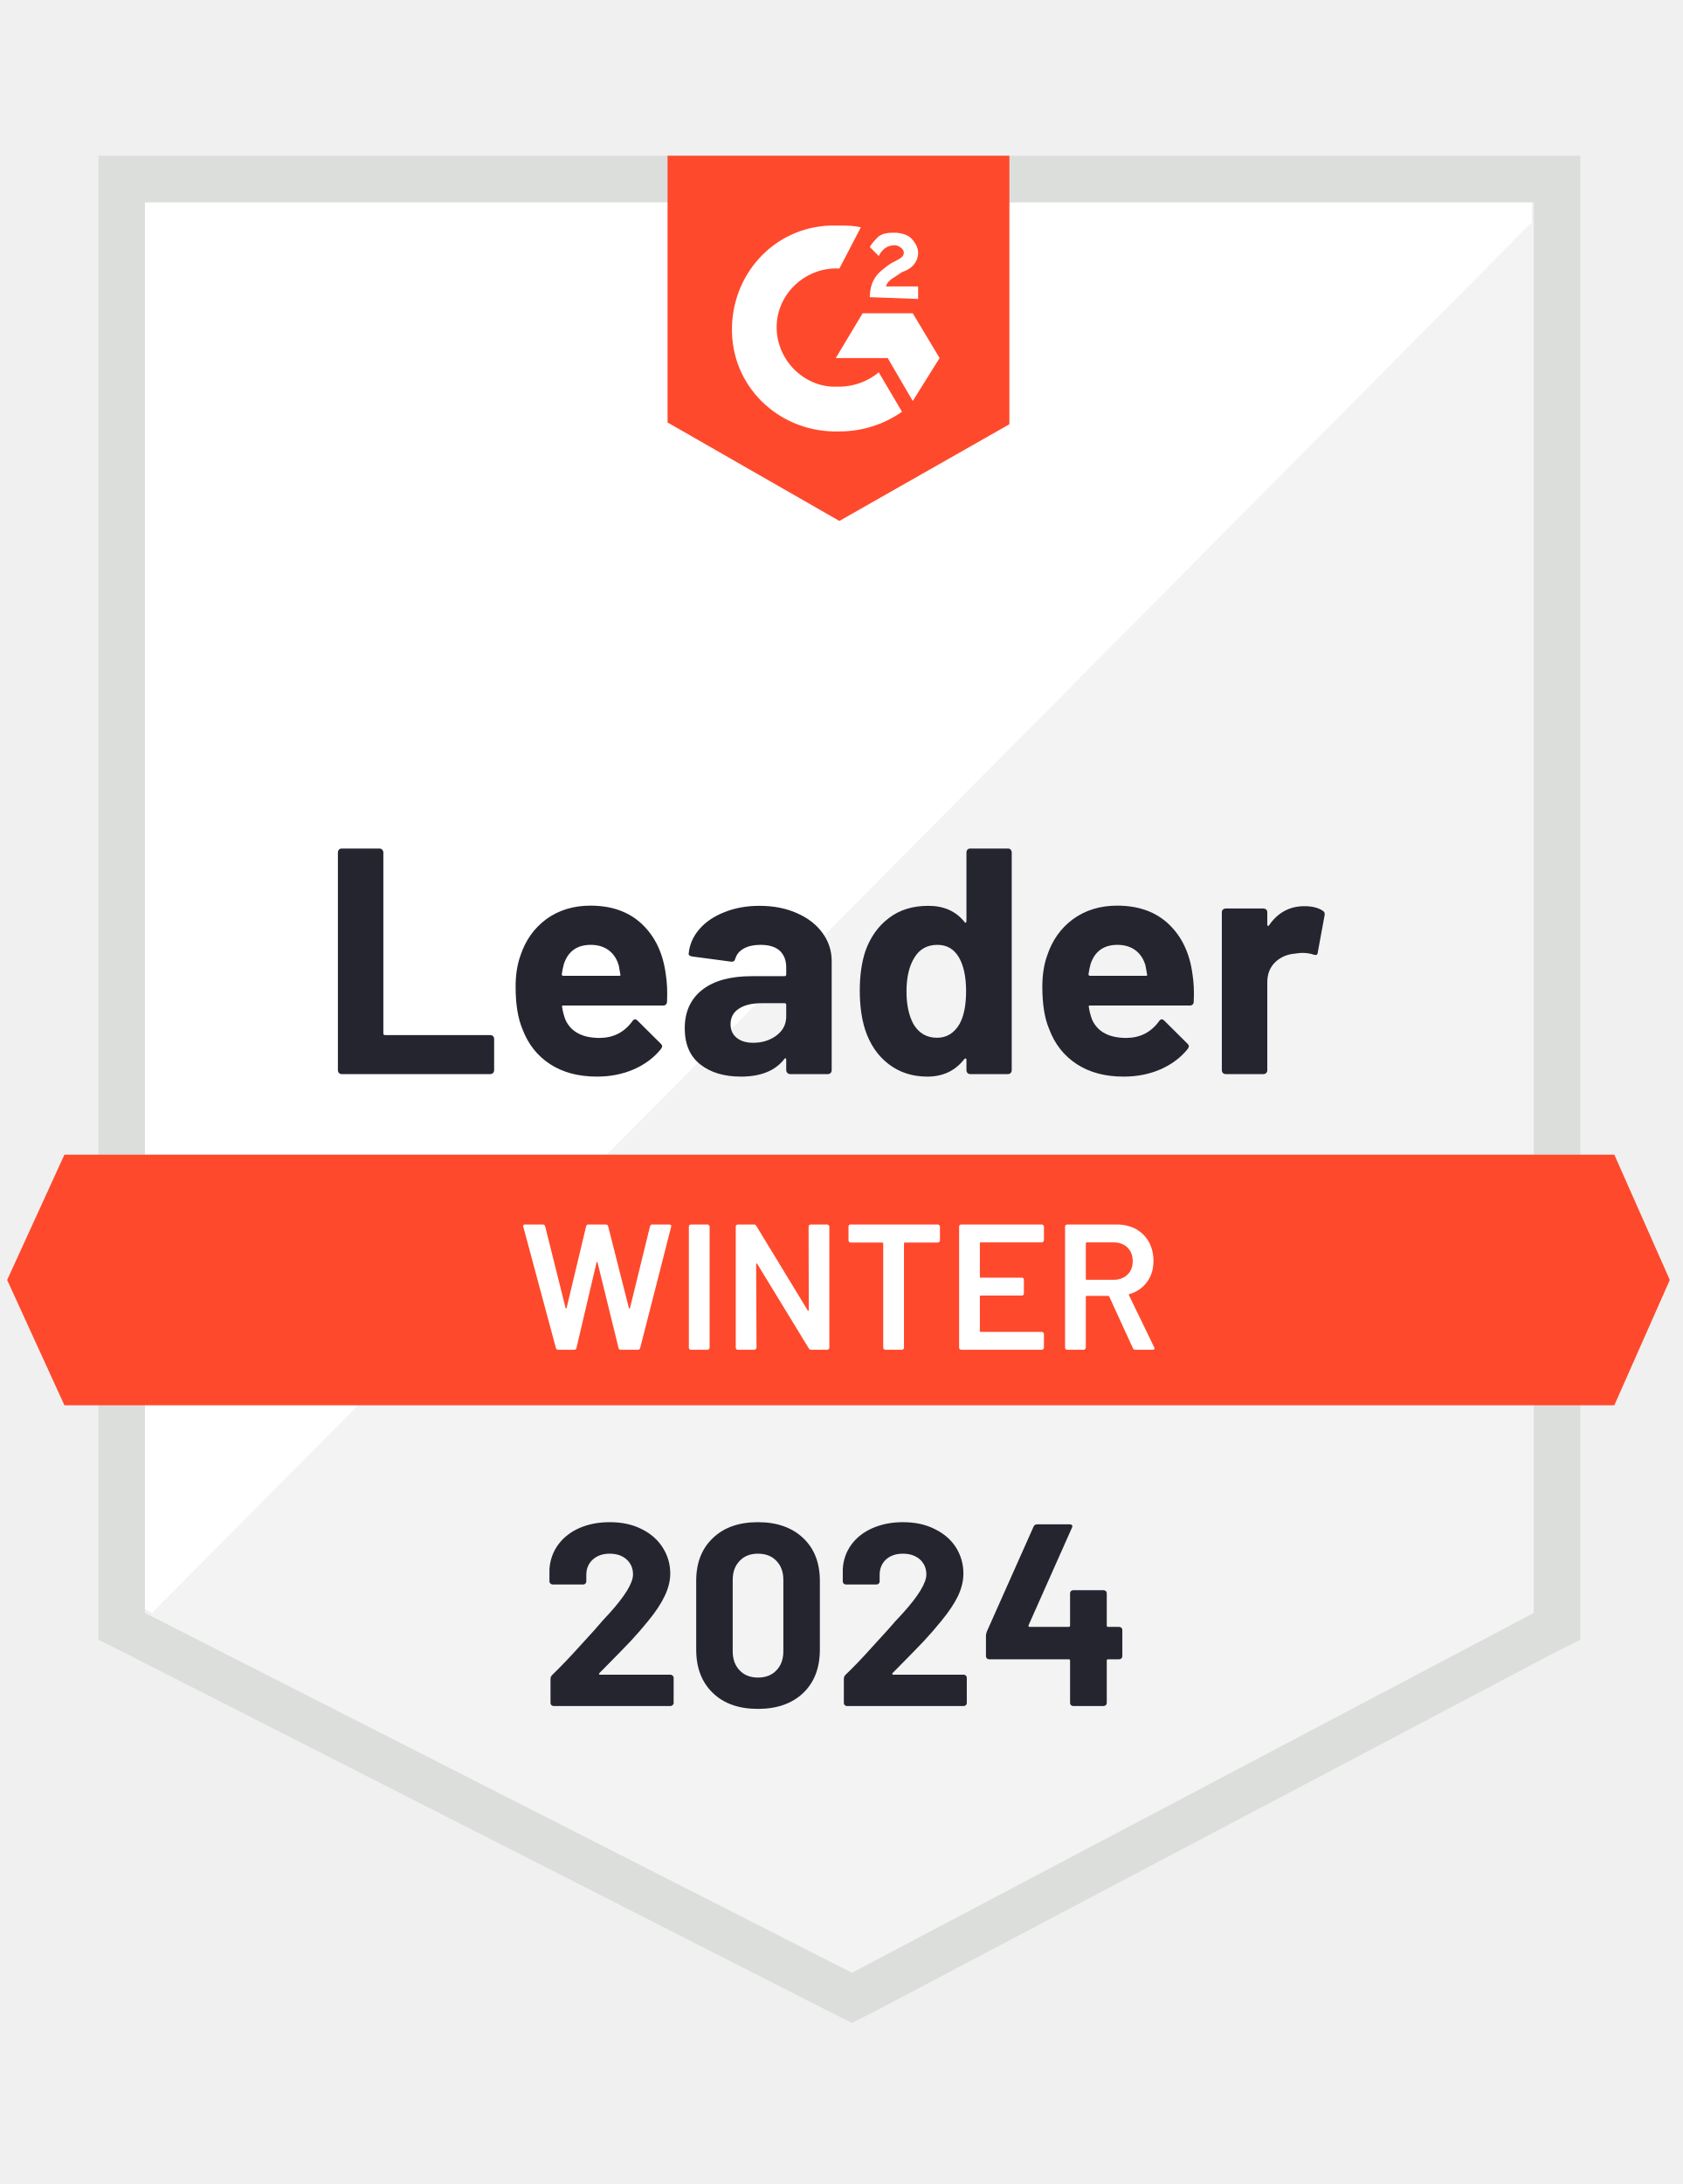
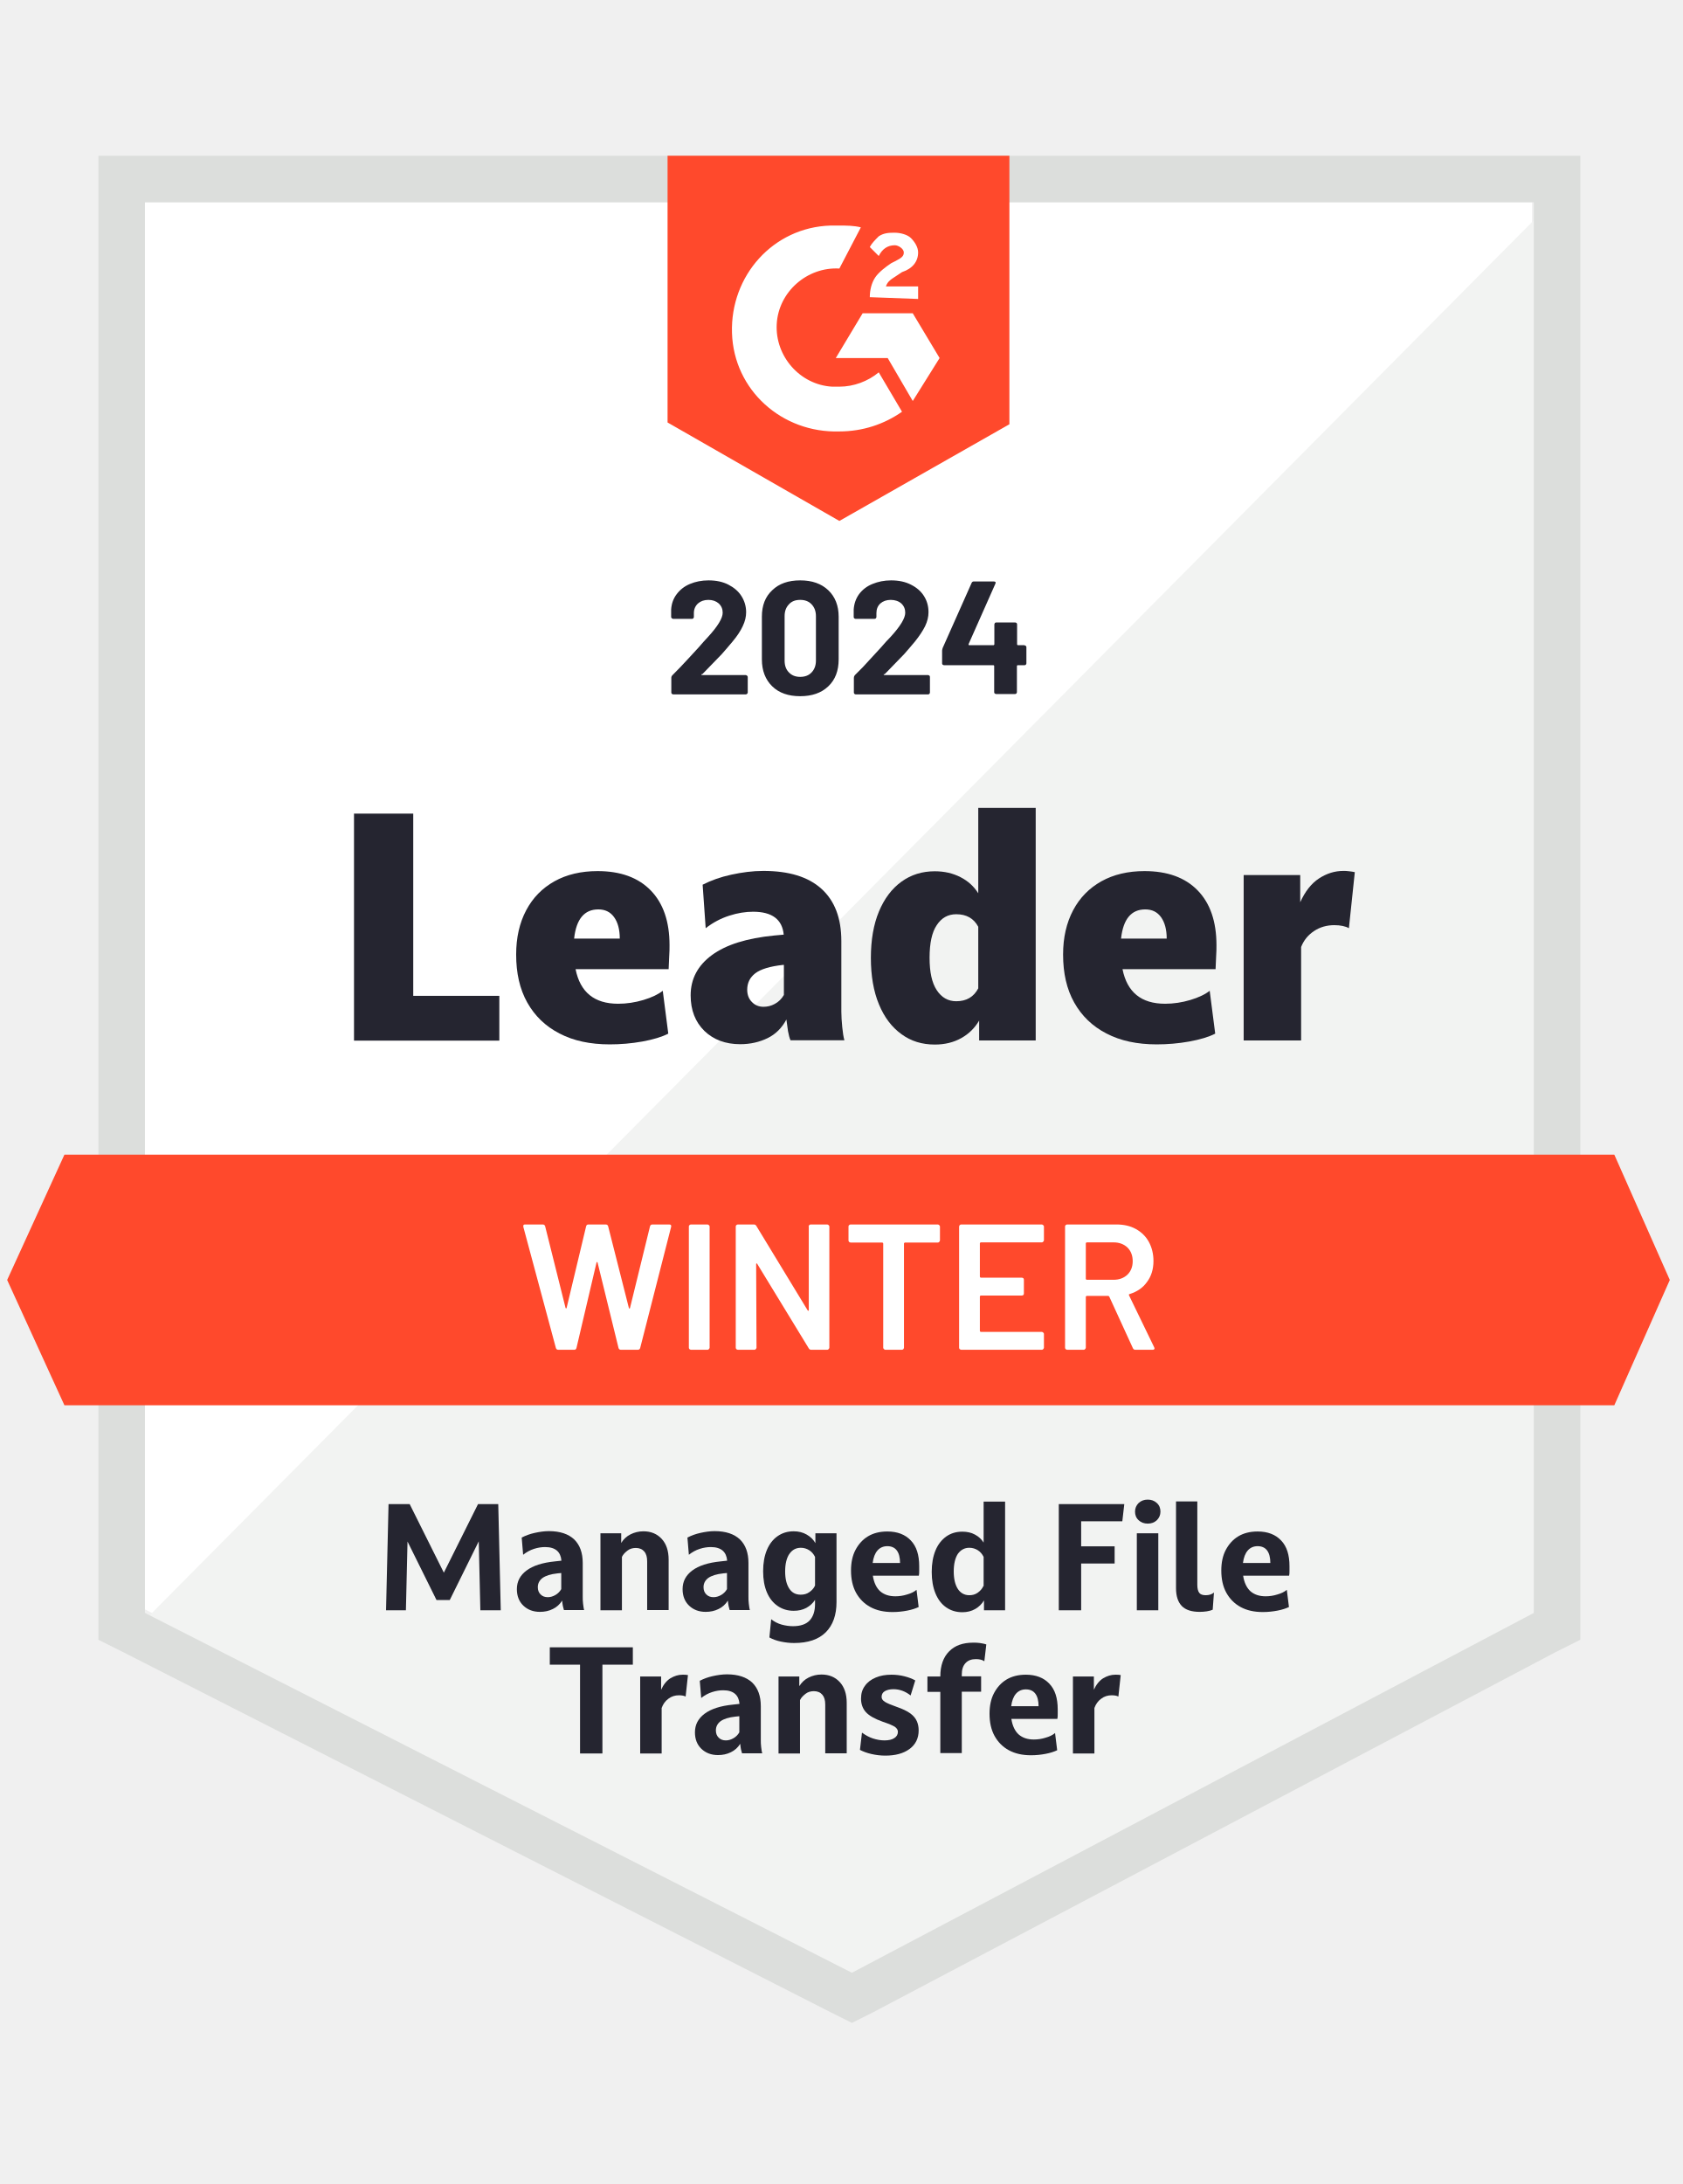
- <svg xmlns="http://www.w3.org/2000/svg" viewBox="0 0 94 122">
-   <path fill="#fff" d="M8.1 89.9 47.6 110l38-20.1V11.3H8.1z" />
-   <path fill="#f2f3f2" d="M86.4 11.6 7.3 91.3l41 20.3 38.1-19.5z" />
-   <path fill="#dcdedc" d="M5.5 37.5v54.1l1.4.7 39.5 20.1 1.2.6 1.2-.6 38.1-20.1 1.4-.7V8.7H5.5v28.8zm2.6 52.6V11.3h77.6v78.8l-38.1 20.1L8.1 90.1z" />
-   <path fill="#ff492c" d="M46.9 12.6c.4 0 .8 0 1.2.1L46.9 15c-1.8-.1-3.4 1.3-3.5 3.1-.1 1.8 1.3 3.4 3.1 3.5h.4c.8 0 1.6-.3 2.2-.8l1.3 2.2c-1 .7-2.2 1.1-3.5 1.1-3.2.1-5.9-2.3-6-5.5-.1-3.2 2.3-5.9 5.5-6h.5zm4.1 4.9 1.5 2.5-1.5 2.4-1.4-2.4h-2.9l1.5-2.5H51zm-2.4-.9c0-.4.1-.8.3-1.1.2-.3.6-.6.9-.8l.2-.1c.4-.2.5-.3.5-.5s-.3-.4-.5-.4c-.4 0-.7.2-.9.6l-.5-.5c.1-.2.3-.4.5-.6.3-.2.6-.2.9-.2.3 0 .7.1.9.3.2.2.4.5.4.8 0 .5-.3.9-.9 1.1l-.3.2c-.3.2-.5.3-.6.6h1.8v.7l-2.7-.1zm-1.7 12.5 9.5-5.4v-15H37.3v14.9l9.6 5.5zM90.2 64.5H3.6l-3.2 7 3.2 7h86.6l3.1-7z" />
-   <path fill="#252530" d="M19.09 60q-.09 0-.15-.06-.06-.07-.06-.16V47.62q0-.09.06-.16.06-.06.15-.06h2.11q.09 0 .15.06.07.07.07.16v10.11q0 .09.09.09h5.88q.09 0 .16.06.06.07.06.16v1.74q0 .09-.06.16-.07.06-.16.06h-8.3Zm18.11-5.58q.11.68.07 1.53-.01.22-.23.22h-5.56q-.11 0-.07.09.05.36.19.72.47 1 1.91 1 1.15-.01 1.82-.93.07-.11.16-.11.06 0 .13.07l1.29 1.28q.09.09.09.16 0 .04-.07.15-.59.73-1.53 1.14-.93.4-2.05.4-1.55 0-2.62-.7t-1.54-1.96q-.38-.9-.38-2.36 0-.99.27-1.74.42-1.28 1.45-2.04 1.04-.75 2.46-.75 1.8 0 2.89 1.04t1.32 2.79Zm-4.19-1.64q-1.14 0-1.5 1.06-.07.24-.12.58 0 .09.09.09h3.11q.11 0 .07-.09-.09-.52-.09-.5-.16-.54-.56-.84-.41-.3-1-.3Zm9.43-2.18q1.17 0 2.09.41.92.4 1.43 1.11.51.7.51 1.56v6.1q0 .09-.06.16-.06.06-.15.06h-2.11q-.09 0-.15-.06-.07-.07-.07-.16v-.59q0-.05-.03-.07-.04-.02-.07.03-.76.99-2.43.99-1.41 0-2.27-.68-.87-.68-.87-2.02 0-1.38.98-2.15.97-.76 2.77-.76h1.83q.09 0 .09-.09v-.4q0-.59-.36-.93-.36-.33-1.08-.33-.55 0-.92.2t-.48.56q-.05.2-.23.18l-2.18-.29q-.22-.04-.2-.16.07-.76.6-1.37.53-.61 1.41-.95.87-.35 1.95-.35Zm-.36 7.65q.77 0 1.31-.41t.54-1.06v-.65q0-.09-.09-.09h-1.29q-.81 0-1.27.31-.46.3-.46.86 0 .49.34.76.34.28.92.28ZM54 47.62q0-.09.06-.16.06-.06.15-.06h2.11q.09 0 .15.06.06.07.06.16v12.16q0 .09-.06.16-.06.06-.15.06h-2.11q-.09 0-.15-.06-.06-.07-.06-.16v-.59q0-.05-.04-.06-.04-.01-.07.02-.76.99-2.07.99-1.26 0-2.17-.7-.91-.7-1.31-1.92-.3-.94-.3-2.18 0-1.28.32-2.23.42-1.16 1.31-1.83.89-.68 2.2-.68 1.3 0 2.02.9.03.06.07.04.04-.02.04-.07v-3.85Zm-.38 9.57q.36-.66.36-1.82 0-1.2-.4-1.89-.41-.7-1.2-.7-.85 0-1.28.7-.45.71-.45 1.91 0 1.08.38 1.8.45.78 1.33.78.81 0 1.26-.78Zm13.01-2.77q.11.68.07 1.53-.01.22-.23.22h-5.56q-.11 0-.07.09.05.36.19.72.47 1 1.91 1 1.15-.01 1.82-.93.07-.11.16-.11.06 0 .13.07l1.29 1.28q.09.09.09.16 0 .04-.07.15-.59.73-1.53 1.14-.93.4-2.05.4-1.55 0-2.62-.7t-1.54-1.96q-.38-.9-.38-2.36 0-.99.27-1.74.42-1.28 1.45-2.04 1.04-.75 2.46-.75 1.8 0 2.89 1.04t1.32 2.79Zm-4.19-1.64q-1.14 0-1.5 1.06-.07.24-.12.58 0 .09.09.09h3.11q.11 0 .07-.09-.09-.52-.09-.5-.16-.54-.56-.84-.41-.3-1-.3Zm10.44-2.16q.65 0 1.02.25.15.08.11.27l-.38 2.06q-.01.21-.25.12-.27-.09-.63-.09-.14 0-.39.04-.65.05-1.1.47-.45.43-.45 1.13v4.91q0 .09-.06.16-.07.06-.16.06h-2.1q-.09 0-.16-.06-.06-.07-.06-.16v-8.82q0-.09.06-.15.07-.06.16-.06h2.1q.09 0 .16.06.06.06.06.15v.69q0 .05.03.07.04.02.06-.02.74-1.08 1.98-1.08Z" />
-   <path fill="#fff" d="M31.2 75.4q-.11 0-.14-.1l-1.82-6.77-.01-.04q0-.09.11-.09h.98q.11 0 .14.1l1.14 4.56q.01.03.03.03.02 0 .03-.03l1.09-4.56q.03-.1.13-.1h.96q.11 0 .14.1l1.16 4.57q.01.03.03.03.02 0 .03-.03l1.12-4.57q.03-.1.14-.1h.93q.14 0 .11.13l-1.73 6.77q-.03.1-.14.1h-.93q-.11 0-.14-.1l-1.17-4.77q-.01-.03-.03-.04-.02 0-.03.04l-1.12 4.77q-.03.1-.13.1h-.88Zm7.41 0q-.05 0-.09-.04-.03-.03-.03-.08v-6.76q0-.05.03-.08.04-.04.09-.04h.92q.05 0 .08.04.04.03.04.08v6.76q0 .05-.04.08-.03.04-.08.04h-.92Zm6.57-6.88q0-.05.03-.08.04-.04.09-.04h.92q.05 0 .08.04.04.03.04.08v6.76q0 .05-.04.08-.03.04-.08.04h-.89q-.1 0-.14-.08l-2.88-4.72q-.02-.03-.04-.03-.02.01-.02.05l.02 4.66q0 .05-.04.08-.03.04-.08.04h-.92q-.05 0-.09-.04-.03-.03-.03-.08v-6.76q0-.05.03-.08.04-.04.09-.04h.89q.1 0 .14.08l2.87 4.72q.02.03.04.02.02 0 .02-.04l-.01-4.66Zm7.22-.12q.05 0 .08.04.04.03.04.08v.77q0 .05-.04.08-.03.04-.08.04h-1.84q-.05 0-.05.05v5.82q0 .05-.03.08-.04.04-.09.04h-.92q-.05 0-.08-.04-.04-.03-.04-.08v-5.82q0-.05-.05-.05h-1.77q-.05 0-.09-.04-.03-.03-.03-.08v-.77q0-.05.03-.08.04-.04.09-.04h4.87Zm5.93.88q0 .05-.04.08-.03.04-.08.04H54.8q-.05 0-.05.05v1.87q0 .05.05.05h2.29q.05 0 .09.03.03.04.03.09v.76q0 .05-.03.09-.04.03-.09.03H54.8q-.05 0-.05.05v1.93q0 .05.05.05h3.41q.05 0 .08.04.04.03.04.08v.76q0 .05-.04.08-.03.04-.08.04h-4.5q-.05 0-.09-.04-.03-.03-.03-.08v-6.76q0-.05.03-.08.04-.04.09-.04h4.5q.05 0 .08.04.04.03.04.08v.76Zm5.11 6.12q-.1 0-.14-.09l-1.32-2.88q-.02-.04-.06-.04h-1.2q-.05 0-.05.05v2.84q0 .05-.04.08-.03.04-.08.04h-.92q-.05 0-.09-.04-.03-.03-.03-.08v-6.76q0-.05.03-.08.04-.04.09-.04h2.75q.61 0 1.08.25.47.26.73.72.26.47.26 1.07 0 .69-.36 1.17-.35.49-.98.68-.02 0-.03.02-.01.02 0 .04l1.41 2.91q.02.04.02.06 0 .08-.11.08h-.96Zm-2.72-6q-.05 0-.05.05v1.99q0 .05.05.05h1.5q.48 0 .78-.29.29-.28.29-.75t-.29-.76q-.3-.29-.78-.29h-1.5Z" />
-   <path fill="#252530" d="M33.49 93.46q-.03.03-.02.06.02.03.06.03h3.93q.07 0 .12.05.06.05.06.12v1.41q0 .07-.06.12-.05.05-.12.05h-6.52q-.08 0-.13-.05t-.05-.12v-1.34q0-.13.09-.22.71-.69 1.45-1.51.74-.82.93-1.02.4-.48.82-.92 1.32-1.46 1.32-2.17 0-.51-.36-.84-.36-.32-.94-.32t-.94.32q-.37.33-.37.87v.36q0 .07-.05.12-.05.05-.12.05h-1.71q-.07 0-.12-.05-.06-.05-.06-.12v-.68q.05-.78.5-1.39.45-.6 1.19-.92.75-.32 1.68-.32 1.03 0 1.79.39.76.38 1.17 1.03.42.66.42 1.45 0 .61-.31 1.25-.3.64-.91 1.38-.45.56-.97 1.12-.52.55-1.55 1.59l-.22.22Zm8.86 2q-1.6 0-2.52-.89-.93-.89-.93-2.43v-3.83q0-1.51.93-2.39.92-.89 2.52-.89 1.59 0 2.53.89.93.88.93 2.39v3.83q0 1.54-.93 2.43-.94.89-2.53.89Zm0-1.75q.65 0 1.03-.4.39-.4.39-1.07v-3.99q0-.66-.39-1.06-.38-.4-1.03-.4-.64 0-1.02.4-.39.4-.39 1.06v3.99q0 .67.39 1.07.38.4 1.02.4Zm7.52-.25q-.03.03-.01.06.01.03.06.03h3.93q.07 0 .12.05.05.05.05.12v1.41q0 .07-.05.12-.05.05-.12.05h-6.53q-.07 0-.12-.05-.05-.05-.05-.12v-1.34q0-.13.08-.22.72-.69 1.45-1.51.74-.82.93-1.02.41-.48.83-.92 1.32-1.46 1.32-2.17 0-.51-.36-.84-.37-.32-.95-.32t-.94.32q-.36.33-.36.87v.36q0 .07-.05.12-.05.05-.13.05h-1.71q-.07 0-.12-.05-.05-.05-.05-.12v-.68q.04-.78.49-1.39.45-.6 1.2-.92.75-.32 1.67-.32 1.03 0 1.79.39.77.38 1.18 1.03.41.66.41 1.45 0 .61-.3 1.25-.31.64-.92 1.38-.45.56-.97 1.12-.52.55-1.55 1.59l-.22.22Zm12.66-2.58q.07 0 .13.05.05.05.05.12v1.47q0 .07-.05.12-.06.05-.13.05h-.62q-.07 0-.07.07v2.37q0 .07-.05.12-.06.05-.13.05h-1.69q-.08 0-.13-.05t-.05-.12v-2.37q0-.07-.07-.07h-4.45q-.07 0-.13-.05-.05-.05-.05-.12v-1.16q0-.09.05-.22l2.61-5.86q.06-.13.2-.13h1.81q.1 0 .14.05.04.05-.01.15l-2.42 5.44q-.01.03 0 .06.02.03.05.03h2.2q.07 0 .07-.08v-1.79q0-.08.05-.13t.13-.05h1.69q.07 0 .13.05.05.05.05.13v1.79q0 .08.07.08h.62Z" />
+ <svg xmlns="http://www.w3.org/2000/svg" id="Layer_1" data-name="Layer 1" viewBox="0 0 94 122">
+   <defs>
+     <style>
+       .cls-1 {
+         fill: #f2f3f2;
+       }
+ 
+       .cls-1, .cls-2, .cls-3, .cls-4, .cls-5 {
+         stroke-width: 0px;
+       }
+ 
+       .cls-2 {
+         fill: #252530;
+       }
+ 
+       .cls-3 {
+         fill: #dcdedc;
+       }
+ 
+       .cls-4 {
+         fill: #ff492c;
+       }
+ 
+       .cls-5 {
+         fill: #fff;
+       }
+     </style>
+   </defs>
+   <path class="cls-5" d="M8.1,89.9l39.5,20.1,38-20.1V11.3H8.1v78.6Z" />
+   <path class="cls-1" d="M86.4,11.6L7.3,91.3l41,20.3,38.1-19.5V11.6Z" />
+   <path class="cls-3" d="M5.5,37.5v54.1l1.4.7,39.5,20.1,1.2.6,1.2-.6,38.1-20.1,1.4-.7V8.7H5.5v28.8ZM8.1,90.1V11.3h77.6v78.8l-38.1,20.1-39.5-20.1Z" />
+   <path class="cls-4" d="M46.9,12.6c.4,0,.8,0,1.2.1l-1.2,2.3c-1.8-.1-3.4,1.3-3.5,3.1-.1,1.8,1.3,3.4,3.1,3.5h.4c.8,0,1.6-.3,2.2-.8l1.3,2.2c-1,.7-2.2,1.1-3.5,1.1-3.2.1-5.9-2.3-6-5.5-.1-3.2,2.3-5.9,5.5-6,0,0,.5,0,.5,0ZM51,17.5l1.5,2.5-1.5,2.4-1.4-2.4h-2.9l1.5-2.5h2.8ZM48.6,16.6c0-.4.1-.8.3-1.1s.6-.6.9-.8l.2-.1c.4-.2.5-.3.5-.5s-.3-.4-.5-.4c-.4,0-.7.2-.9.6l-.5-.5c.1-.2.3-.4.5-.6.3-.2.6-.2.9-.2s.7.1.9.3.4.5.4.8c0,.5-.3.9-.9,1.1l-.3.2c-.3.2-.5.3-.6.6h1.8v.7s-2.7-.1-2.7-.1ZM46.9,29.1l9.5-5.4v-15h-19.1v14.9s9.6,5.5,9.6,5.5ZM90.2,64.5H3.6l-3.2,7,3.2,7h86.6l3.1-7-3.1-7Z" />
+   <path class="cls-5" d="M31.2,75.4c-.07,0-.12-.03-.14-.1l-1.82-6.77v-.04c-.01-.06.03-.09.1-.09h.98c.07,0,.12.03.14.1l1.14,4.56s.02.03.03.03.02,0,.03-.03l1.09-4.56c.02-.07.06-.1.13-.1h.96c.07,0,.12.03.14.1l1.16,4.57s.02.03.03.03.02-.01.03-.03l1.12-4.57c.02-.07.07-.1.14-.1h.93c.09,0,.13.04.11.13l-1.73,6.77c-.02.07-.07.1-.14.1h-.93c-.07,0-.12-.03-.14-.1l-1.17-4.77s-.02-.03-.03-.04c-.01,0-.02.01-.03.04l-1.12,4.77c-.02.07-.06.1-.13.1h-.88ZM38.61,75.4s-.06-.01-.09-.04c-.02-.02-.03-.05-.03-.08v-6.76s0-.06.03-.08c.03-.03.06-.04.09-.04h.92s.06.01.08.04c.03.02.04.05.04.08v6.76s-.01.06-.04.08c-.02.03-.05.04-.08.04h-.92ZM45.18,68.52s.01-.06.03-.08c.03-.03.06-.04.09-.04h.92s.06.01.08.04c.03.02.04.05.04.08v6.76s-.01.06-.04.08c-.02.03-.05.04-.08.04h-.89c-.07,0-.11-.03-.14-.08l-2.88-4.72s-.03-.03-.04-.03c-.01,0-.02.02-.02.05l.02,4.66s-.01.06-.04.08c-.02.03-.05.04-.08.04h-.92s-.06-.01-.09-.04c-.02-.02-.03-.05-.03-.08v-6.76s0-.06.03-.08c.03-.03.06-.04.09-.04h.89c.07,0,.11.03.14.08l2.87,4.72s.03.03.04.02c.01,0,.02-.01.02-.04,0,0,0-4.66,0-4.66ZM52.4,68.4s.06.01.08.04c.03.02.04.05.04.08v.77s-.01.06-.04.08c-.02.03-.05.04-.08.04h-1.84s-.05.02-.05.05v5.82s-.01.06-.03.08c-.03.03-.06.04-.09.04h-.92s-.06-.01-.08-.04c-.03-.02-.04-.05-.04-.08v-5.82s-.02-.05-.05-.05h-1.77s-.06-.01-.09-.04c-.02-.02-.03-.05-.03-.08v-.77s0-.06.03-.08c.03-.03.06-.04.09-.04h4.87ZM58.33,69.28s-.01.06-.04.08c-.02.03-.05.04-.08.04h-3.41s-.05.02-.05.05v1.87s.02.05.05.05h2.29s.06.01.09.03c.02.03.03.06.03.09v.76s0,.06-.03.09c-.03.02-.06.03-.09.03h-2.29s-.05.02-.05.05v1.93s.02.05.05.05h3.41s.06.01.08.04c.03.02.04.05.04.08v.76s-.01.06-.04.08c-.02.03-.05.04-.08.04h-4.5s-.06-.01-.09-.04c-.02-.02-.03-.05-.03-.08v-6.76s.01-.06.03-.08c.03-.03.06-.04.09-.04h4.5s.06.01.08.04c.03.02.04.05.04.08v.76h0ZM63.44,75.4c-.07,0-.11-.03-.14-.09l-1.32-2.88s-.03-.04-.06-.04h-1.2s-.05.02-.05.05v2.84s-.01.06-.04.08c-.02.03-.05.04-.08.04h-.92s-.06-.01-.09-.04c-.02-.02-.03-.05-.03-.08v-6.76s0-.06.03-.08c.03-.03.06-.04.09-.04h2.75c.41,0,.77.08,1.08.25.31.17.56.41.73.72.17.31.26.67.26,1.07,0,.46-.12.85-.36,1.17-.23.33-.56.55-.98.68-.01,0-.02,0-.03.02,0,.01,0,.03,0,.04l1.41,2.91s.02.05.02.06c0,.05-.04.08-.11.08h-.96ZM60.72,69.4s-.05.02-.05.05v1.99s.02.05.05.05h1.5c.32,0,.58-.1.78-.29.19-.19.29-.44.29-.75,0-.31-.1-.57-.29-.76-.2-.19-.46-.29-.78-.29h-1.5Z" />
+   <g>
+     <path class="cls-2" d="M21.72,84.02h1.17l1.91,3.83,1.91-3.83h1.13l.14,5.93h-1.14l-.09-3.85-1.62,3.28h-.74l-1.62-3.27-.09,3.84h-1.11l.14-5.93Z" />
+     <path class="cls-2" d="M32.56,89.19c0,.12,0,.26.02.4s.03.26.06.35h-1.13c-.02-.06-.04-.14-.06-.23-.02-.1-.03-.19-.04-.3-.13.21-.31.37-.52.47-.22.11-.46.16-.72.16-.38,0-.69-.12-.93-.35-.24-.23-.36-.54-.36-.92,0-.43.18-.77.54-1.04.36-.27.89-.44,1.59-.51l.36-.04c-.02-.24-.1-.43-.25-.56-.15-.13-.37-.2-.66-.2-.2,0-.4.03-.62.1s-.42.18-.61.33l-.08-.96c.21-.11.45-.2.72-.26.27-.06.54-.1.8-.1.62,0,1.09.16,1.41.46.32.31.48.75.48,1.32v1.86ZM30.21,89.07c.1.1.23.15.4.15.14,0,.28-.04.42-.12.14-.08.25-.19.33-.33v-.9l-.21.02c-.38.04-.66.13-.84.26-.17.13-.26.3-.26.51,0,.17.05.3.15.4Z" />
+     <path class="cls-2" d="M33.53,85.65h1.18v.54c.13-.21.3-.37.52-.48.22-.11.46-.17.72-.17.42,0,.76.14,1.02.42.26.28.39.67.39,1.16v2.82h-1.2v-2.72c0-.24-.05-.42-.16-.55-.11-.13-.27-.2-.47-.2-.17,0-.33.04-.46.14s-.25.21-.32.36v2.98h-1.2v-4.3Z" />
+     <path class="cls-2" d="M41.82,89.19c0,.12,0,.26.02.4s.03.26.06.35h-1.13c-.02-.06-.04-.14-.06-.23-.02-.1-.03-.19-.04-.3-.13.21-.31.37-.52.47-.22.11-.46.16-.72.16-.38,0-.69-.12-.93-.35-.24-.23-.36-.54-.36-.92,0-.43.18-.77.54-1.04.36-.27.89-.44,1.59-.51l.36-.04c-.02-.24-.1-.43-.25-.56-.15-.13-.37-.2-.66-.2-.2,0-.4.03-.62.1s-.42.18-.61.33l-.08-.96c.21-.11.45-.2.72-.26.27-.06.54-.1.8-.1.62,0,1.09.16,1.41.46.32.31.48.75.48,1.32v1.86ZM39.47,89.07c.1.1.23.15.4.15.14,0,.28-.04.42-.12.14-.08.25-.19.33-.33v-.9l-.21.02c-.38.04-.66.13-.84.26-.17.13-.26.3-.26.51,0,.17.05.3.15.4Z" />
+     <path class="cls-2" d="M46.74,89.49c0,.73-.2,1.29-.6,1.69-.4.4-.99.6-1.77.6-.25,0-.5-.03-.74-.08-.24-.05-.46-.13-.64-.23l.1-1.02c.17.14.37.24.58.3.22.06.43.09.64.09.42,0,.73-.11.93-.32.2-.22.3-.52.3-.92v-.23c-.12.19-.29.34-.49.45-.21.11-.44.16-.7.16-.34,0-.64-.09-.9-.27-.26-.18-.46-.43-.6-.76-.14-.33-.21-.72-.21-1.18s.07-.85.21-1.19c.14-.33.34-.59.6-.77.26-.18.55-.27.9-.27.27,0,.51.06.72.18.21.12.38.28.49.48v-.55h1.18v3.84ZM44.1,86.81c-.15.23-.23.55-.23.97s.08.73.23.96c.15.23.36.34.64.34.18,0,.34-.04.48-.14s.25-.21.32-.37v-1.6c-.08-.16-.18-.28-.32-.37s-.3-.14-.47-.14c-.28,0-.49.12-.64.34Z" />
+     <path class="cls-2" d="M51.21,88.8l.12.97c-.17.08-.38.15-.64.2-.26.05-.53.08-.82.08-.48,0-.89-.09-1.24-.28s-.61-.46-.8-.8c-.19-.35-.28-.76-.28-1.24,0-.44.08-.83.25-1.15s.4-.58.7-.76.66-.27,1.08-.27c.56,0,1,.17,1.31.5.32.33.47.81.47,1.44,0,.06,0,.14,0,.25,0,.11,0,.2-.02.28h-2.57c.06.39.2.68.41.87.22.19.5.28.85.28.21,0,.43-.03.65-.1.22-.06.4-.15.53-.26ZM49.58,86.37c-.22,0-.41.08-.55.24-.14.16-.23.39-.27.7h1.53c0-.3-.06-.54-.18-.7-.12-.16-.3-.24-.53-.24Z" />
+     <path class="cls-2" d="M56.16,89.95h-1.18v-.55c-.12.2-.28.36-.49.48-.21.12-.45.18-.72.18-.34,0-.64-.09-.9-.27-.26-.18-.46-.44-.6-.78-.14-.34-.21-.74-.21-1.2s.07-.86.21-1.2c.14-.34.34-.59.6-.78.26-.18.55-.27.9-.27.26,0,.5.05.7.16.21.11.37.26.49.45v-2.29h1.2v6.08ZM54.96,88.62v-1.65c-.08-.16-.18-.28-.32-.37s-.3-.14-.48-.14c-.27,0-.48.12-.64.34-.15.23-.23.56-.23.98s.08.75.23.98c.15.23.37.35.64.35.18,0,.33-.04.47-.14s.25-.22.32-.38Z" />
+     <path class="cls-2" d="M59.16,84.02h3.66l-.11.96h-2.3v1.4h1.87v.96h-1.87v2.61h-1.25v-5.93Z" />
+     <path class="cls-2" d="M63.62,84.92c-.14-.13-.2-.29-.2-.48s.07-.35.2-.48c.14-.13.31-.19.51-.19s.37.06.51.19c.14.13.2.29.2.48s-.07.35-.2.48c-.14.13-.31.19-.51.19s-.37-.06-.51-.19ZM63.52,85.65h1.2v4.3h-1.2v-4.3Z" />
+     <path class="cls-2" d="M65.7,83.87h1.2v4.66c0,.21.04.36.11.45s.19.13.36.13c.19,0,.35-.05.46-.15l-.07.96c-.09.04-.2.07-.33.09s-.26.03-.4.03c-.45,0-.79-.11-1-.33s-.32-.55-.32-.99v-4.85Z" />
+     <path class="cls-2" d="M71.9,88.8l.12.97c-.17.08-.38.15-.64.2-.26.05-.53.08-.82.08-.48,0-.89-.09-1.24-.28s-.61-.46-.8-.8c-.19-.35-.28-.76-.28-1.24,0-.44.08-.83.25-1.15s.4-.58.7-.76.66-.27,1.08-.27c.56,0,1,.17,1.31.5.32.33.47.81.47,1.44,0,.06,0,.14,0,.25,0,.11,0,.2-.02.28h-2.57c.06.39.2.68.41.87.22.19.5.28.85.28.21,0,.43-.03.65-.1.22-.06.4-.15.53-.26ZM70.27,86.37c-.22,0-.41.08-.55.24-.14.16-.23.39-.27.7h1.53c0-.3-.06-.54-.18-.7-.12-.16-.3-.24-.53-.24Z" />
+     <path class="cls-2" d="M32.42,92.99h-1.7v-.97h4.64v.97h-1.7v4.96h-1.25v-4.96Z" />
+     <path class="cls-2" d="M35.76,93.65h1.18v.74c.13-.29.31-.51.52-.64.22-.13.44-.2.68-.2.1,0,.2,0,.3.02l-.13,1.2c-.1-.05-.22-.07-.38-.07-.21,0-.41.06-.58.19-.18.13-.3.3-.38.52v2.54h-1.2v-4.3Z" />
+     <path class="cls-2" d="M42.51,97.19c0,.12,0,.26.02.4s.03.26.06.35h-1.13c-.02-.06-.04-.14-.06-.23-.02-.1-.03-.19-.04-.3-.13.21-.31.37-.52.47-.22.11-.46.16-.72.16-.38,0-.69-.12-.93-.35-.24-.23-.36-.54-.36-.92,0-.43.18-.77.54-1.04.36-.27.89-.44,1.59-.51l.36-.04c-.02-.24-.1-.43-.25-.56-.15-.13-.37-.2-.66-.2-.2,0-.4.03-.62.1s-.42.18-.61.33l-.08-.96c.21-.11.45-.2.72-.26.27-.06.54-.1.8-.1.62,0,1.09.16,1.41.46.32.31.48.75.48,1.32v1.86ZM40.16,97.07c.1.1.23.15.4.15.14,0,.28-.04.42-.12.14-.08.25-.19.33-.33v-.9l-.21.02c-.38.04-.66.13-.84.26-.17.13-.26.3-.26.51,0,.17.05.3.15.4Z" />
+     <path class="cls-2" d="M43.48,93.65h1.18v.54c.13-.21.3-.37.52-.48.22-.11.46-.17.72-.17.42,0,.76.14,1.02.42.26.28.39.67.39,1.16v2.82h-1.2v-2.72c0-.24-.05-.42-.16-.55-.11-.13-.27-.2-.47-.2-.17,0-.33.04-.46.14s-.25.21-.32.36v2.98h-1.2v-4.3Z" />
+     <path class="cls-2" d="M48.17,96.79c.19.14.39.25.6.32.22.07.43.11.65.11.23,0,.42-.04.55-.13.13-.08.2-.2.2-.35,0-.11-.06-.2-.17-.28-.11-.07-.34-.17-.67-.28-.45-.16-.77-.34-.95-.54s-.27-.46-.27-.75.07-.52.22-.72c.14-.2.34-.35.6-.46.26-.11.55-.16.88-.16.25,0,.5.03.73.09.24.06.44.14.6.23l-.26.84c-.29-.23-.61-.35-.96-.35-.2,0-.36.04-.48.11-.12.07-.18.18-.18.32,0,.11.06.2.19.28.13.08.35.17.66.28.32.11.57.23.75.36s.3.28.37.44c.07.16.1.33.1.51,0,.44-.17.79-.51,1.04-.34.25-.79.37-1.35.37-.26,0-.52-.03-.78-.09-.26-.06-.47-.14-.64-.23l.11-.94Z" />
+     <path class="cls-2" d="M52.54,94.51h-.72v-.86h.72c0-.61.17-1.08.49-1.4.32-.33.77-.49,1.35-.49.12,0,.25,0,.37.02.12.02.25.04.36.08l-.11.94c-.05-.04-.12-.07-.2-.09s-.17-.03-.27-.03c-.25,0-.44.07-.58.22-.14.15-.21.36-.21.64v.1h1.08v.86h-1.08v3.43h-1.2v-3.43Z" />
+     <path class="cls-2" d="M58.95,96.8l.12.97c-.17.08-.38.15-.64.2-.26.05-.53.08-.82.08-.48,0-.89-.09-1.24-.28s-.61-.46-.8-.8c-.19-.35-.28-.76-.28-1.24,0-.44.08-.83.25-1.15s.4-.58.7-.76.66-.27,1.08-.27c.56,0,1,.17,1.31.5.32.33.47.81.47,1.44,0,.06,0,.14,0,.25,0,.11,0,.2-.02.28h-2.57c.06.39.2.68.41.87.22.19.5.28.85.28.21,0,.43-.03.65-.1.22-.06.4-.15.53-.26ZM57.32,94.37c-.22,0-.41.08-.55.24-.14.16-.23.39-.27.7h1.53c0-.3-.06-.54-.18-.7-.12-.16-.3-.24-.53-.24Z" />
+     <path class="cls-2" d="M59.94,93.65h1.18v.74c.13-.29.31-.51.52-.64.22-.13.44-.2.68-.2.1,0,.2,0,.3.02l-.13,1.2c-.1-.05-.22-.07-.38-.07-.21,0-.41.06-.58.19-.18.13-.3.3-.38.52v2.54h-1.2v-4.3Z" />
+   </g>
+   <path class="cls-2" d="M39.2,37.65s-.02.02-.01.04c0,.01.02.02.04.02h2.44s.05.01.07.03c.02.02.04.05.04.07v.88s-.01.05-.04.07c-.02.02-.05.03-.07.03h-4.05s-.06-.01-.08-.03c-.02-.02-.03-.05-.03-.07v-.83c0-.05.02-.1.06-.14.29-.29.59-.6.9-.94.31-.34.5-.55.58-.63.17-.2.34-.39.51-.57.55-.6.82-1.05.82-1.35,0-.21-.07-.38-.22-.52-.15-.13-.34-.2-.58-.2s-.43.07-.58.2c-.15.14-.23.32-.23.54v.22s-.01.05-.03.07-.05.03-.07.03h-1.06s-.05-.01-.07-.03c-.02-.02-.04-.05-.04-.07v-.42c.02-.32.12-.61.31-.86.19-.25.43-.44.74-.57.31-.13.66-.2,1.04-.2.43,0,.8.08,1.11.24.31.16.56.37.73.64.17.27.26.57.26.9,0,.25-.06.51-.19.78-.12.26-.31.55-.57.86-.19.23-.39.46-.6.7-.22.23-.54.56-.96.99l-.14.14h0ZM44.71,38.89c-.66,0-1.18-.18-1.56-.55-.38-.37-.58-.87-.58-1.51v-2.38c0-.63.19-1.12.58-1.48.38-.37.9-.55,1.56-.55s1.18.18,1.57.55c.38.36.58.86.58,1.48v2.38c0,.64-.19,1.14-.58,1.51-.39.37-.91.55-1.57.55ZM44.71,37.81c.27,0,.48-.08.64-.25.16-.17.24-.39.24-.66v-2.48c0-.27-.08-.49-.24-.66-.16-.17-.37-.25-.64-.25s-.48.08-.63.25c-.16.17-.24.38-.24.66v2.48c0,.28.08.5.24.66.16.17.37.25.63.25ZM49.38,37.65s-.01.02,0,.04c0,.01.02.02.04.02h2.44s.05.01.07.03c.02.02.03.05.03.07v.88s-.01.05-.03.07c-.02.02-.05.03-.07.03h-4.05s-.05-.01-.07-.03c-.02-.02-.03-.05-.03-.07v-.83c0-.05.02-.1.05-.14.3-.29.6-.6.9-.94.31-.34.5-.55.58-.63.17-.2.34-.39.52-.57.55-.6.82-1.05.82-1.35,0-.21-.07-.38-.22-.52-.15-.13-.35-.2-.59-.2s-.43.07-.58.2c-.15.14-.22.32-.22.54v.22s-.01.05-.03.07-.05.03-.08.03h-1.06s-.05-.01-.07-.03-.03-.05-.03-.07v-.42c.02-.32.12-.61.3-.86.19-.25.43-.44.75-.57s.66-.2,1.04-.2c.43,0,.8.08,1.11.24.32.16.56.37.73.64.17.27.25.57.25.9,0,.25-.06.51-.19.78-.13.26-.32.55-.57.86-.19.23-.39.46-.6.7-.22.23-.54.56-.96.99l-.14.14h0ZM57.24,36.05s.06.01.08.03c.02.02.03.05.03.07v.91s-.01.05-.03.07c-.02.02-.05.03-.08.03h-.38s-.04.01-.04.04v1.47s-.01.05-.03.07c-.02.02-.05.03-.08.03h-1.05s-.06-.01-.08-.03c-.02-.02-.03-.05-.03-.07v-1.47s-.01-.04-.04-.04h-2.76s-.06-.01-.08-.03c-.02-.02-.03-.05-.03-.07v-.72s.01-.08.03-.14l1.62-3.64c.02-.05.07-.08.12-.08h1.12s.07.01.09.03c.02.02.01.05,0,.09l-1.5,3.38s0,.02,0,.04c0,.01.02.02.03.02h1.37s.04-.02.04-.05v-1.11s.01-.06.03-.08.05-.03.08-.03h1.05s.06.01.08.03c.02.02.03.05.03.08v1.11s.01.05.04.05c0,0,.38,0,.38,0Z" />
+   <g>
+     <path class="cls-2" d="M19.77,45.45h3.32v10.18h4.81v2.5h-8.12v-12.67Z" />
+     <path class="cls-2" d="M37.03,55.33l.31,2.41c-.35.18-.84.33-1.45.44-.61.11-1.22.16-1.82.16-1.09,0-2.03-.2-2.81-.61-.78-.4-1.38-.98-1.8-1.73-.42-.75-.62-1.64-.62-2.68,0-.95.19-1.77.56-2.47s.9-1.24,1.58-1.62c.68-.38,1.49-.57,2.41-.57,1.28,0,2.27.36,2.97,1.08.7.72,1.05,1.74,1.05,3.06,0,.17,0,.39-.02.66-.01.27-.02.49-.03.68h-5.2c.26,1.29,1.05,1.93,2.38,1.93.47,0,.94-.07,1.41-.21.47-.14.84-.32,1.09-.52ZM32.08,52.43h2.55c0-.51-.11-.91-.32-1.2s-.5-.43-.88-.43c-.78,0-1.23.54-1.35,1.62Z" />
+     <path class="cls-2" d="M47.01,56.51c0,.26.02.55.05.86.03.31.07.56.12.74h-3.01c-.06-.13-.1-.3-.14-.51-.03-.22-.06-.43-.09-.65-.25.47-.6.82-1.05,1.04s-.96.34-1.53.34c-.82,0-1.49-.25-2-.74-.51-.5-.77-1.16-.77-1.99,0-.92.4-1.67,1.19-2.25.79-.58,1.95-.94,3.46-1.09l.55-.05c-.08-.85-.65-1.28-1.71-1.28-.42,0-.87.07-1.33.22-.47.15-.91.38-1.32.7l-.17-2.43c.47-.24,1-.43,1.6-.56s1.19-.21,1.79-.21c1.43,0,2.51.33,3.25,1s1.11,1.64,1.11,2.92v3.93ZM41.75,55.28c0,.29.09.52.26.69.17.18.39.27.65.27.22,0,.43-.05.63-.16.21-.11.38-.28.51-.5v-1.68h-.05c-.73.08-1.25.24-1.55.47-.3.23-.45.54-.45.92Z" />
+     <path class="cls-2" d="M57.87,58.12h-3.16v-1.11c-.24.41-.57.74-1,.98-.43.24-.92.36-1.48.36-.71,0-1.33-.19-1.86-.58-.54-.39-.96-.94-1.26-1.67-.3-.72-.45-1.59-.45-2.59s.15-1.87.45-2.59.72-1.28,1.26-1.67,1.16-.58,1.86-.58c.54,0,1.01.11,1.44.33s.75.52.99.9v-4.77h3.21v13ZM53.43,51.07c-.46,0-.82.2-1.09.61-.27.4-.4,1.01-.4,1.82s.13,1.4.4,1.81c.27.41.63.62,1.09.62.57,0,.98-.24,1.23-.72v-3.44c-.25-.47-.66-.7-1.23-.7Z" />
+     <path class="cls-2" d="M67.59,55.33l.31,2.41c-.35.18-.84.33-1.45.44-.61.11-1.22.16-1.82.16-1.09,0-2.03-.2-2.81-.61-.78-.4-1.38-.98-1.8-1.73-.42-.75-.62-1.64-.62-2.68,0-.95.19-1.77.56-2.47s.9-1.24,1.58-1.62c.68-.38,1.49-.57,2.41-.57,1.28,0,2.27.36,2.97,1.08.7.72,1.05,1.74,1.05,3.06,0,.17,0,.39-.02.66-.01.27-.02.49-.03.68h-5.2c.26,1.29,1.05,1.93,2.38,1.93.47,0,.94-.07,1.41-.21.47-.14.84-.32,1.09-.52ZM62.64,52.43h2.55c0-.51-.11-.91-.32-1.2s-.5-.43-.88-.43c-.78,0-1.23.54-1.35,1.62Z" />
+     <path class="cls-2" d="M69.49,48.88h3.16v1.52c.27-.6.62-1.05,1.05-1.33.43-.28.88-.42,1.36-.42.1,0,.21,0,.33.02.11.01.22.03.31.05l-.33,3.13c-.19-.11-.47-.17-.82-.17-.42,0-.8.11-1.13.33-.33.22-.57.51-.72.89v5.22h-3.21v-9.24Z" />
+   </g>
</svg>
